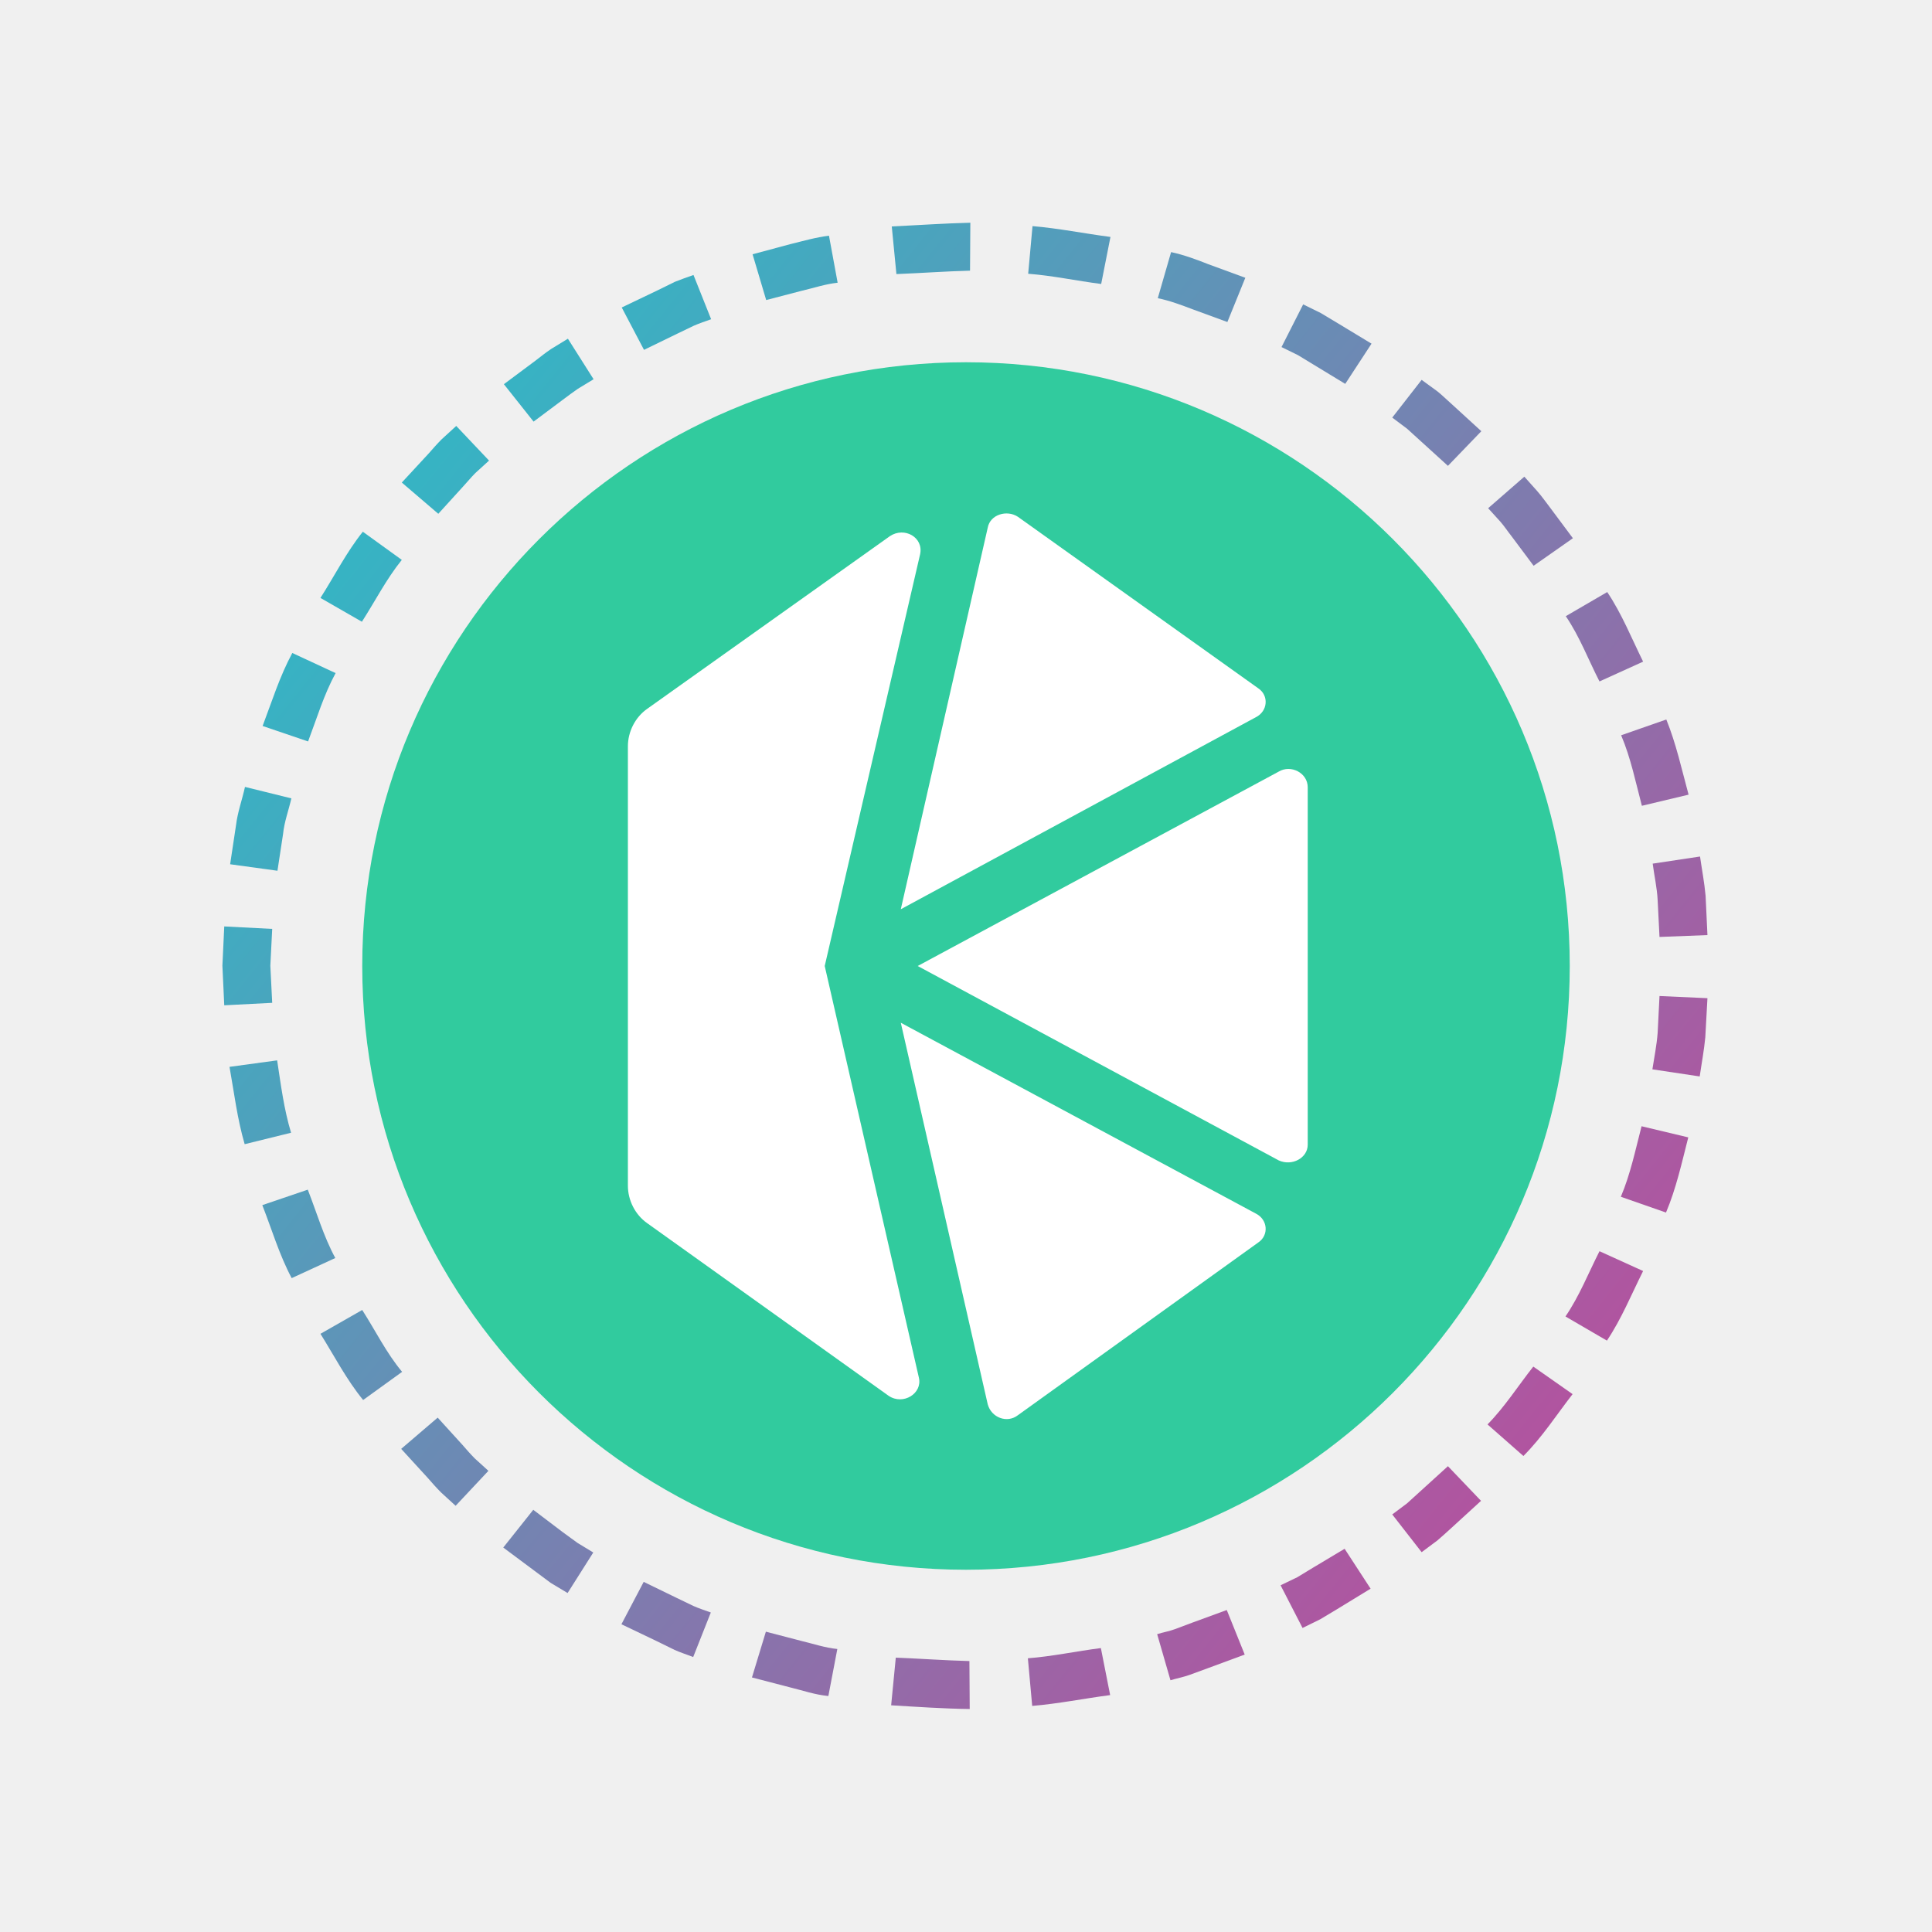
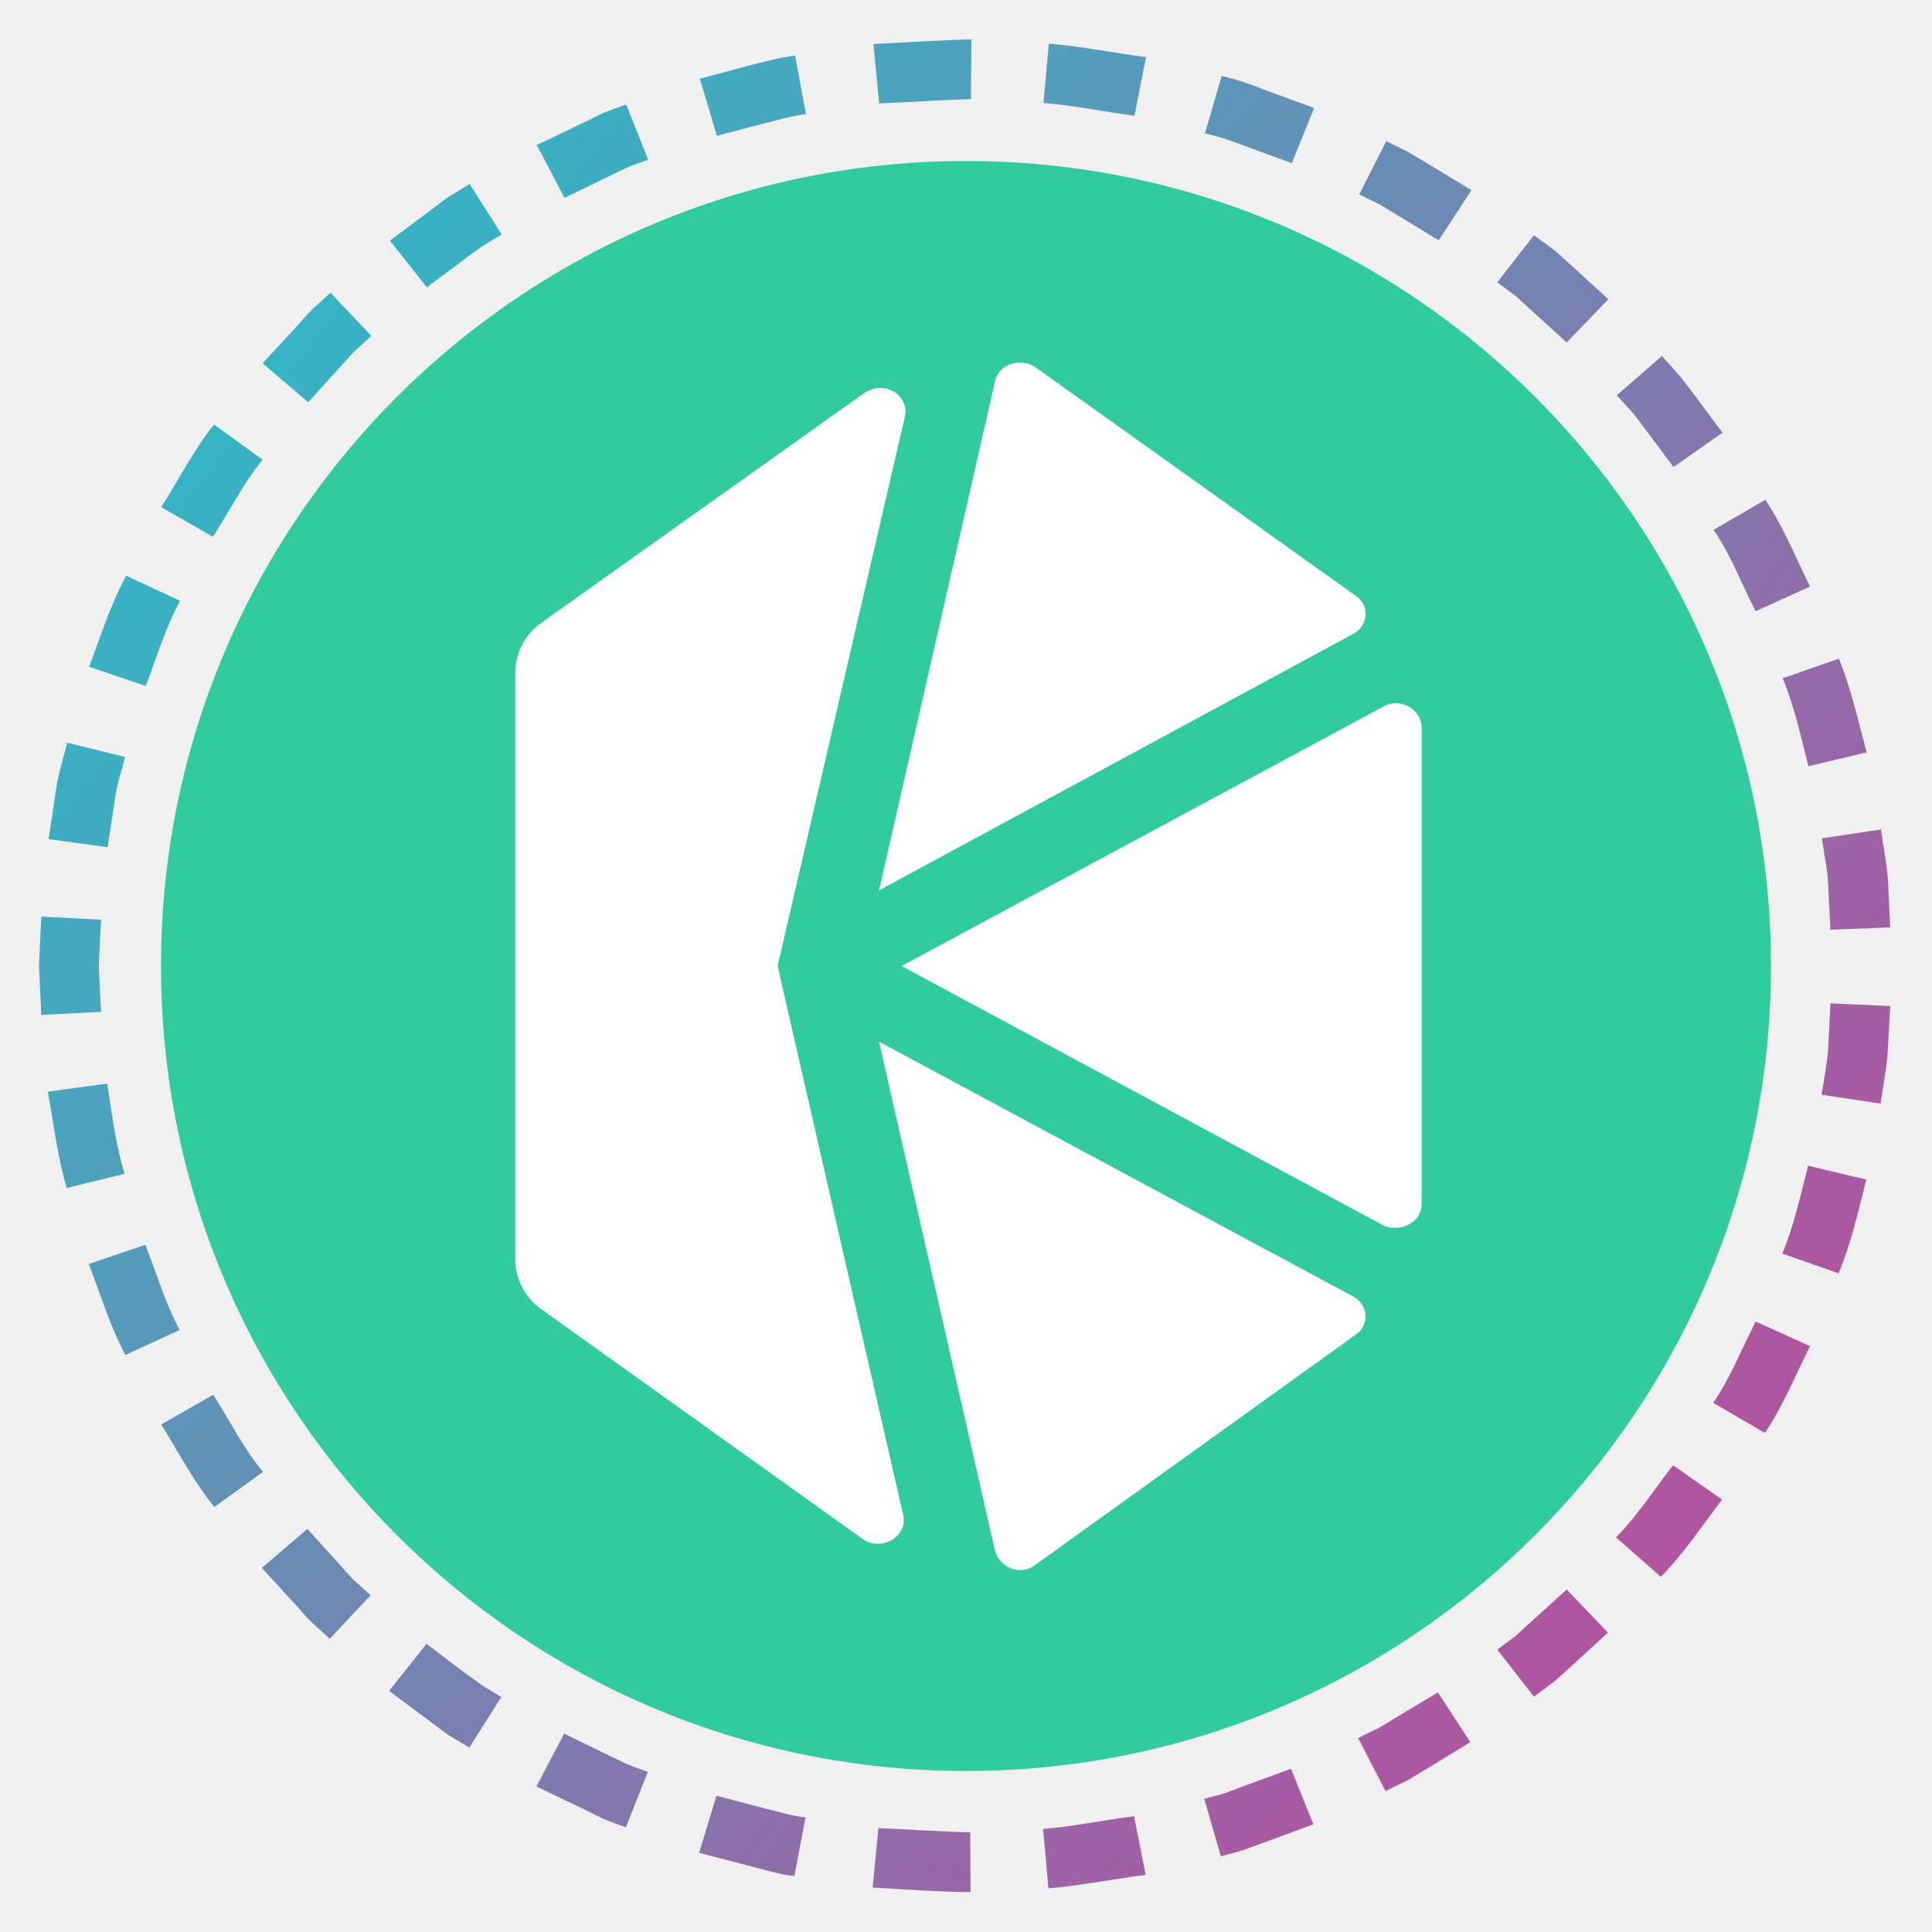
<svg xmlns="http://www.w3.org/2000/svg" xml:space="preserve" id="Слой_1" width="48" height="48" version="1.1" viewBox="0 0 48 48">
  <style id="style1" type="text/css">.st39{fill:none}</style>
-   <g id="g68" transform="translate(4.78 4.788)scale(.07685)">
+   <g id="g68" transform="matrix(.0958 0 0 .0958 .039 .049)">
    <g id="g67">
      <g id="g6">
        <g id="g1">
          <path id="path1" d="M407.4 250c-.3 3.8-.5 7.5-.7 11.3-.1 1.9 0 3.8-.3 5.6l-.9 5.5c-.7 3.7-.8 7.5-1.8 11.1s-1.9 7.2-2.8 10.8c-.3 1.8-1 3.6-1.7 5.3l-2 5.2-1.9 5.3c-.6 1.8-1.6 3.4-2.4 5.1l-4.8 10.1c-2 3.2-4 6.3-5.9 9.6l130.2 83.9 11.5-19.1c3.4-6.6 6.6-13.3 9.8-20 1.5-3.4 3.3-6.7 4.6-10.2l3.9-10.5 3.8-10.5c1.3-3.5 2.5-7 3.4-10.6l5.5-21.6c1.8-7.2 2.5-14.6 3.8-22l1.6-11c.5-3.7.5-7.4.8-11.1l1-22.2z" class="st39" />
        </g>
        <linearGradient id="SVGID_00000104708511086881872630000014844121601543802027_" x1="482.791" x2="68.039" y1="377.153" y2="43.389" gradientUnits="userSpaceOnUse">
          <stop id="stop1" offset="0" style="stop-color:#b6509e" />
          <stop id="stop2" offset="1" style="stop-color:#2ebac6" />
        </linearGradient>
        <path id="path2" d="m469 348.6-14.1-6.4c-3.6 7.1-6.5 14.5-11 21.1l13.4 7.8c4.7-7 7.9-14.9 11.7-22.5" style="clip-rule:evenodd;fill:url(#SVGID_00000104708511086881872630000014844121601543802027_);fill-rule:evenodd" />
        <linearGradient id="SVGID_00000147179263232614892750000003495048998020798140_" x1="509.181" x2="94.43" y1="344.359" y2="10.594" gradientUnits="userSpaceOnUse">
          <stop id="stop3" offset="0" style="stop-color:#b6509e" />
          <stop id="stop4" offset="1" style="stop-color:#2ebac6" />
        </linearGradient>
        <path id="path4" d="m483.6 305.4-15.1-3.6c-2 7.7-3.6 15.5-6.7 22.8l14.6 5.1c3.3-7.8 5.1-16.1 7.2-24.3" style="clip-rule:evenodd;fill:url(#SVGID_00000147179263232614892750000003495048998020798140_);fill-rule:evenodd" />
        <linearGradient id="SVGID_00000154384627953943653370000009301978914104084362_" x1="533.46" x2="118.708" y1="314.189" y2="-19.576" gradientUnits="userSpaceOnUse">
          <stop id="stop5" offset="0" style="stop-color:#b6509e" />
          <stop id="stop6" offset="1" style="stop-color:#2ebac6" />
        </linearGradient>
        <path id="path6" d="m489.8 260.4-15.5-.7-.6 11.9c-.3 4-1.1 7.9-1.7 11.8l15.3 2.3c.6-4.2 1.4-8.4 1.8-12.6z" style="clip-rule:evenodd;fill:url(#SVGID_00000154384627953943653370000009301978914104084362_);fill-rule:evenodd" />
      </g>
      <g id="g12">
        <g id="g7">
          <path id="path7" d="M382.3 334.9c-16.2 25.2-39.8 45.8-67 58.1l64.4 140.9c54.2-24.6 100.7-65.1 132.8-115.1z" class="st39" />
        </g>
        <linearGradient id="SVGID_00000091737110006325924560000006426042477305407383_" x1="400.601" x2="-14.151" y1="479.286" y2="145.521" gradientUnits="userSpaceOnUse">
          <stop id="stop7" offset="0" style="stop-color:#b6509e" />
          <stop id="stop8" offset="1" style="stop-color:#2ebac6" />
        </linearGradient>
        <path id="polygon8" d="m362.3 444.5-5.1 3.1-5.4 2.6 7.1 13.8 5.7-2.8 5.5-3.3 10.8-6.6-8.4-12.9z" style="clip-rule:evenodd;fill:url(#SVGID_00000091737110006325924560000006426042477305407383_);fill-rule:evenodd" />
        <linearGradient id="SVGID_00000023276711056447914070000011818503130533663874_" x1="427.188" x2="12.436" y1="446.248" y2="112.483" gradientUnits="userSpaceOnUse">
          <stop id="stop9" offset="0" style="stop-color:#b6509e" />
          <stop id="stop10" offset="1" style="stop-color:#2ebac6" />
        </linearGradient>
        <path id="path10" d="m416.6 422.9-10.7-11.2-8.8 8c-1.5 1.3-2.9 2.7-4.4 4l-4.8 3.6 9.5 12.2 5.1-3.8c1.6-1.4 3.2-2.8 4.7-4.2z" style="clip-rule:evenodd;fill:url(#SVGID_00000023276711056447914070000011818503130533663874_);fill-rule:evenodd" />
        <linearGradient id="SVGID_00000134224490732016085270000001901616526776264596_" x1="454.922" x2="40.17" y1="411.784" y2="78.019" gradientUnits="userSpaceOnUse">
          <stop id="stop11" offset="0" style="stop-color:#b6509e" />
          <stop id="stop12" offset="1" style="stop-color:#2ebac6" />
        </linearGradient>
        <path id="path12" d="m446.2 388.4-12.7-8.9c-4.9 6.2-9.2 13-14.8 18.7l11.6 10.2c6.1-6.1 10.7-13.3 15.9-20" style="clip-rule:evenodd;fill:url(#SVGID_00000134224490732016085270000001901616526776264596_);fill-rule:evenodd" />
      </g>
      <g id="g18">
        <g id="g13">
          <path id="path13" d="M315.3 393c-13.6 6-27.9 10.8-42.8 12.5l-5.5.9c-1.9.3-3.8.2-5.6.3-3.8.2-7.5.4-11.3.7-3.8-.3-7.5-.5-11.3-.7-1.9-.1-3.8 0-5.6-.3l-5.5-.9-21.9 153.4 11 1.6c3.7.5 7.4.5 11.1.8l22.2 1 22.2-1c3.7-.3 7.4-.3 11.1-.8l11-1.6c29.5-3.7 58.3-12.8 85.4-25z" class="st39" />
        </g>
        <linearGradient id="SVGID_00000090996555707112800340000017514516171555815814_" x1="335.624" x2="-79.128" y1="560.03" y2="226.265" gradientUnits="userSpaceOnUse">
          <stop id="stop13" offset="0" style="stop-color:#b6509e" />
          <stop id="stop14" offset="1" style="stop-color:#2ebac6" />
        </linearGradient>
        <path id="path14" d="m251.3 490.2-.1-15.5c-7.9-.2-15.9-.8-23.8-1.1l-1.5 15.4c8.4.5 16.9 1.1 25.4 1.2" style="clip-rule:evenodd;fill:url(#SVGID_00000090996555707112800340000017514516171555815814_);fill-rule:evenodd" />
        <linearGradient id="SVGID_00000001654109847398355510000014461126482698818221_" x1="353.943" x2="-60.809" y1="537.265" y2="203.501" gradientUnits="userSpaceOnUse">
          <stop id="stop15" offset="0" style="stop-color:#b6509e" />
          <stop id="stop16" offset="1" style="stop-color:#2ebac6" />
        </linearGradient>
        <path id="path16" d="m296.7 485.7-3-15.2c-7.9 1-15.7 2.7-23.6 3.3l1.4 15.4c8.4-.7 16.8-2.4 25.2-3.5" style="clip-rule:evenodd;fill:url(#SVGID_00000001654109847398355510000014461126482698818221_);fill-rule:evenodd" />
        <linearGradient id="SVGID_00000082365719043996990750000000380436505949655995_" x1="375.751" x2="-39.001" y1="510.165" y2="176.4" gradientUnits="userSpaceOnUse">
          <stop id="stop17" offset="0" style="stop-color:#b6509e" />
          <stop id="stop18" offset="1" style="stop-color:#2ebac6" />
        </linearGradient>
        <path id="path18" d="m340.2 472.6-5.8-14.4-11.2 4.1-5.6 2.1c-1.9.7-3.8 1-5.7 1.6l4.3 14.9c2-.6 4.1-1 6.1-1.7l6-2.2z" style="clip-rule:evenodd;fill:url(#SVGID_00000082365719043996990750000000380436505949655995_);fill-rule:evenodd" />
      </g>
      <g id="g24">
        <g id="g19">
          <path id="path19" d="M227.6 405.5c-14.9-1.6-29.2-6.5-42.8-12.5l-10.1-4.8c-3.2-2-6.3-4-9.6-5.9-3.4-1.7-6.1-4.3-9.2-6.5-3-2.3-6.2-4.3-8.8-7l-101.5 117c44.7 38.9 101.1 65 160.1 73z" class="st39" />
        </g>
        <linearGradient id="SVGID_00000176002008217702801830000010623875381781764515_" x1="308.152" x2="-106.599" y1="594.167" y2="260.402" gradientUnits="userSpaceOnUse">
          <stop id="stop19" offset="0" style="stop-color:#b6509e" />
          <stop id="stop20" offset="1" style="stop-color:#2ebac6" />
        </linearGradient>
        <path id="polygon20" d="m124.5 436.5-4.8-3.5-9.5-7.2-9.7 12.2 10.2 7.6 5.1 3.8 5.5 3.3 8.3-13.1z" style="clip-rule:evenodd;fill:url(#SVGID_00000176002008217702801830000010623875381781764515_);fill-rule:evenodd" />
        <linearGradient id="SVGID_00000092444432135618381070000000326992058120110750_" x1="312.308" x2="-102.444" y1="589.003" y2="255.238" gradientUnits="userSpaceOnUse">
          <stop id="stop21" offset="0" style="stop-color:#b6509e" />
          <stop id="stop22" offset="1" style="stop-color:#2ebac6" />
        </linearGradient>
        <path id="path22" d="m161.9 473.4 5.7-14.4c-1.9-.7-3.8-1.3-5.6-2.1l-5.4-2.6-10.7-5.2-7.2 13.7 11.5 5.5 5.7 2.8c2 .9 4 1.5 6 2.3" style="clip-rule:evenodd;fill:url(#SVGID_00000092444432135618381070000000326992058120110750_);fill-rule:evenodd" />
        <linearGradient id="SVGID_00000070103972701577133060000011142479575005581992_" x1="321.517" x2="-93.235" y1="577.559" y2="243.794" gradientUnits="userSpaceOnUse">
          <stop id="stop23" offset="0" style="stop-color:#b6509e" />
          <stop id="stop24" offset="1" style="stop-color:#2ebac6" />
        </linearGradient>
        <path id="path24" d="m205.6 486 2.9-15.2c-4-.4-7.8-1.7-11.6-2.6l-11.5-3-4.5 14.8 12.3 3.2c4.1 1 8.1 2.4 12.4 2.8" style="clip-rule:evenodd;fill:url(#SVGID_00000070103972701577133060000011142479575005581992_);fill-rule:evenodd" />
      </g>
      <g id="g30">
        <g id="g25">
          <path id="path25" d="M147.1 368.8c-22.8-19.6-39.5-45.9-48-74.5l-148.6 43.6c.9 3.6 2 7.2 3.4 10.6l3.8 10.5 3.9 10.5c1.3 3.5 3.1 6.8 4.6 10.2 3.2 6.7 6.4 13.4 9.8 20l11.5 19.1C-8.8 425.3-4.1 431 .3 437c4.5 5.9 8.8 12 13.9 17.4l15 16.4 16.4 15z" class="st39" />
        </g>
        <linearGradient id="SVGID_00000003794775683124157800000011913993280982961829_" x1="326.474" x2="-88.278" y1="571.4" y2="237.635" gradientUnits="userSpaceOnUse">
          <stop id="stop25" offset="0" style="stop-color:#b6509e" />
          <stop id="stop26" offset="1" style="stop-color:#2ebac6" />
        </linearGradient>
        <path id="path26" d="m32.1 350.9 14.1-6.5c-3.8-7-6-14.7-8.9-22.1l-14.7 5c3.1 7.9 5.5 16.1 9.5 23.6" style="clip-rule:evenodd;fill:url(#SVGID_00000003794775683124157800000011913993280982961829_);fill-rule:evenodd" />
        <linearGradient id="SVGID_00000104672211666729212850000016548978226426177681_" x1="315.329" x2="-99.423" y1="585.249" y2="251.484" gradientUnits="userSpaceOnUse">
          <stop id="stop27" offset="0" style="stop-color:#b6509e" />
          <stop id="stop28" offset="1" style="stop-color:#2ebac6" />
        </linearGradient>
        <path id="path28" d="m55.2 390.3 12.6-9.1c-5.1-6.1-8.6-13.3-12.9-20l-13.5 7.7c4.5 7.2 8.4 14.8 13.8 21.4" style="clip-rule:evenodd;fill:url(#SVGID_00000104672211666729212850000016548978226426177681_);fill-rule:evenodd" />
        <linearGradient id="SVGID_00000148625317021203904910000009879789421656095403_" x1="309.172" x2="-105.58" y1="592.899" y2="259.135" gradientUnits="userSpaceOnUse">
          <stop id="stop29" offset="0" style="stop-color:#b6509e" />
          <stop id="stop30" offset="1" style="stop-color:#2ebac6" />
        </linearGradient>
        <path id="path30" d="m85.1 424.5 10.6-11.3-4.4-4c-1.4-1.4-2.7-2.9-4-4.4l-8-8.8-11.8 10.1 8.6 9.4c1.4 1.6 2.8 3.2 4.3 4.7z" style="clip-rule:evenodd;fill:url(#SVGID_00000148625317021203904910000009879789421656095403_);fill-rule:evenodd" />
      </g>
      <g id="g36">
        <g id="g31">
          <path id="path31" d="M99.1 294.3c-.9-3.6-1.8-7.2-2.8-10.8s-1.1-7.4-1.8-11.1l-.9-5.5c-.3-1.9-.2-3.8-.3-5.6-.2-3.8-.4-7.5-.7-11.3.3-3.8.5-7.5.7-11.3.1-1.9 0-3.8.3-5.6l.9-5.5c.7-3.7.8-7.5 1.8-11.1s1.9-7.2 2.8-10.8l-148.6-43.6-5.5 21.6c-1.8 7.2-2.5 14.6-3.8 22l-1.6 11c-.5 3.7-.5 7.4-.8 11.1l-1 22.2 1 22.2c.3 3.7.3 7.4.8 11.1l1.6 11c1.2 7.3 2 14.7 3.8 22l5.5 21.6z" class="st39" />
        </g>
        <linearGradient id="SVGID_00000058550949854323963940000013213978808942152090_" x1="385.064" x2="-29.688" y1="498.568" y2="164.803" gradientUnits="userSpaceOnUse">
          <stop id="stop31" offset="0" style="stop-color:#b6509e" />
          <stop id="stop32" offset="1" style="stop-color:#2ebac6" />
        </linearGradient>
        <path id="path32" d="m12.2 217.1 15.3 2.1 1.8-11.8c.4-4 1.8-7.7 2.7-11.6l-15-3.7c-.9 4.1-2.4 8.2-2.9 12.4z" style="clip-rule:evenodd;fill:url(#SVGID_00000058550949854323963940000013213978808942152090_);fill-rule:evenodd" />
        <linearGradient id="SVGID_00000148622084711658347150000016511535402227943326_" x1="362.065" x2="-52.687" y1="527.172" y2="193.407" gradientUnits="userSpaceOnUse">
          <stop id="stop33" offset="0" style="stop-color:#b6509e" />
          <stop id="stop34" offset="1" style="stop-color:#2ebac6" />
        </linearGradient>
        <path id="polygon34" d="m10.3 237.2-.6 12.7.6 12.8 15.5-.8-.6-12 .6-11.9z" style="clip-rule:evenodd;fill:url(#SVGID_00000148622084711658347150000016511535402227943326_);fill-rule:evenodd" />
        <linearGradient id="SVGID_00000101083443461405630530000006842283544465970837_" x1="342.348" x2="-72.404" y1="551.674" y2="217.909" gradientUnits="userSpaceOnUse">
          <stop id="stop35" offset="0" style="stop-color:#b6509e" />
          <stop id="stop36" offset="1" style="stop-color:#2ebac6" />
        </linearGradient>
        <path id="path36" d="m16.9 307.6 15-3.7c-2.3-7.6-3.3-15.5-4.5-23.4L12 282.6c1.5 8.4 2.5 16.8 4.9 25" style="clip-rule:evenodd;fill:url(#SVGID_00000101083443461405630530000006842283544465970837_);fill-rule:evenodd" />
      </g>
      <g id="g42">
        <g id="g37">
          <path id="path37" d="M99.1 205.7c8.5-28.6 25.2-54.8 48-74.5L45.6 14.2l-16.4 15-15 16.4C9 51 4.7 57.1.3 63c-4.4 6-9.1 11.8-12.8 18.2L-24 100.3c-3.4 6.6-6.6 13.3-9.8 20-1.5 3.4-3.3 6.7-4.6 10.2l-3.9 10.5-3.8 10.5c-1.3 3.5-2.5 7-3.4 10.6z" class="st39" />
        </g>
        <linearGradient id="SVGID_00000002376137640156149470000006679357018455115191_" x1="465.847" x2="51.096" y1="398.208" y2="64.443" gradientUnits="userSpaceOnUse">
          <stop id="stop37" offset="0" style="stop-color:#b6509e" />
          <stop id="stop38" offset="1" style="stop-color:#2ebac6" />
        </linearGradient>
        <path id="path38" d="m67.7 93.7 11.8 10.1 8-8.8c1.4-1.5 2.6-3 4-4.4l4.4-4-10.6-11.2-4.7 4.3c-1.5 1.5-2.9 3.1-4.3 4.7z" style="clip-rule:evenodd;fill:url(#SVGID_00000002376137640156149470000006679357018455115191_);fill-rule:evenodd" />
        <linearGradient id="SVGID_00000066483276125556409010000015182069227145532805_" x1="437.715" x2="22.963" y1="433.167" y2="99.402" gradientUnits="userSpaceOnUse">
          <stop id="stop39" offset="0" style="stop-color:#b6509e" />
          <stop id="stop40" offset="1" style="stop-color:#2ebac6" />
        </linearGradient>
        <path id="path40" d="m41.4 131 13.4 7.7c4.3-6.7 7.9-13.8 12.9-20l-12.6-9.1c-5.3 6.6-9.1 14.2-13.7 21.4" style="clip-rule:evenodd;fill:url(#SVGID_00000066483276125556409010000015182069227145532805_);fill-rule:evenodd" />
        <linearGradient id="SVGID_00000005264282004135174270000000348760371301044121_" x1="410.748" x2="-4.003" y1="466.676" y2="132.911" gradientUnits="userSpaceOnUse">
          <stop id="stop41" offset="0" style="stop-color:#b6509e" />
          <stop id="stop42" offset="1" style="stop-color:#2ebac6" />
        </linearGradient>
        <path id="path42" d="m22.7 172.4 14.7 5c2.8-7.4 5.1-15.1 8.9-22.1l-14-6.5c-4.1 7.6-6.6 15.7-9.6 23.6" style="clip-rule:evenodd;fill:url(#SVGID_00000005264282004135174270000000348760371301044121_);fill-rule:evenodd" />
      </g>
      <g id="g48">
        <g id="g43">
          <path id="path43" d="M147.1 131.2c2.6-2.7 5.8-4.7 8.8-7 3.1-2.2 5.8-4.8 9.2-6.5 3.2-1.9 6.4-3.9 9.6-5.9l10.1-4.8c13.6-6 27.9-10.8 42.8-12.5L205.7-58.8c-59 8-115.3 34.2-160.1 73z" class="st39" />
        </g>
        <linearGradient id="SVGID_00000142877909234072922670000012744162597170337698_" x1="542.268" x2="127.516" y1="303.244" y2="-30.52" gradientUnits="userSpaceOnUse">
          <stop id="stop43" offset="0" style="stop-color:#b6509e" />
          <stop id="stop44" offset="1" style="stop-color:#2ebac6" />
        </linearGradient>
        <path id="path44" d="m181.1 19.9 4.4 14.8 11.5-3c3.9-.9 7.7-2.2 11.6-2.6l-2.8-15.2c-4.2.5-8.3 1.7-12.4 2.7z" style="clip-rule:evenodd;fill:url(#SVGID_00000142877909234072922670000012744162597170337698_);fill-rule:evenodd" />
        <linearGradient id="SVGID_00000106857675396471537470000011430115657239397250_" x1="518.877" x2="104.126" y1="332.31" y2="-1.455" gradientUnits="userSpaceOnUse">
          <stop id="stop45" offset="0" style="stop-color:#b6509e" />
          <stop id="stop46" offset="1" style="stop-color:#2ebac6" />
        </linearGradient>
        <path id="path46" d="m138.8 37.1 7.2 13.7 10.7-5.2 5.4-2.6c1.8-.8 3.7-1.4 5.6-2.1L162 26.6c-2 .7-4 1.4-6 2.2l-5.7 2.8z" style="clip-rule:evenodd;fill:url(#SVGID_00000106857675396471537470000011430115657239397250_);fill-rule:evenodd" />
        <linearGradient id="SVGID_00000103977686473083600680000014298624371071771265_" x1="493.213" x2="78.462" y1="364.201" y2="30.437" gradientUnits="userSpaceOnUse">
          <stop id="stop47" offset="0" style="stop-color:#b6509e" />
          <stop id="stop48" offset="1" style="stop-color:#2ebac6" />
        </linearGradient>
        <path id="path48" d="m100.7 61.9 9.6 12.1 9.5-7.1c1.6-1.2 3.2-2.4 4.8-3.5l5.1-3.1-8.3-13.1-5.4 3.3c-1.8 1.2-3.4 2.5-5.1 3.8z" style="clip-rule:evenodd;fill:url(#SVGID_00000103977686473083600680000014298624371071771265_);fill-rule:evenodd" />
      </g>
      <g id="g54">
        <g id="g49">
          <path id="path49" d="m227.6 94.5 5.5-.9c1.9-.3 3.8-.2 5.6-.3 3.8-.2 7.5-.4 11.3-.7 3.8.3 7.5.5 11.3.7 1.9.1 3.8 0 5.6.3l5.5.9c14.9 1.6 29.2 6.5 42.8 12.5l64.4-140.9c-27.1-12.2-55.8-21.3-85.4-25l-11-1.6c-3.7-.5-7.4-.5-11.1-.8l-22.2-1-22.2 1c-3.7.3-7.4.3-11.1.8l-11 1.6z" class="st39" />
        </g>
        <linearGradient id="SVGID_00000052103213530023177160000002944217849268693427_" x1="590.461" x2="175.71" y1="243.356" y2="-90.409" gradientUnits="userSpaceOnUse">
          <stop id="stop49" offset="0" style="stop-color:#b6509e" />
          <stop id="stop50" offset="1" style="stop-color:#2ebac6" />
        </linearGradient>
        <path id="path50" d="m316.4 19.2-4.3 14.9c3.9.8 7.6 2.2 11.3 3.6l11.2 4.1 5.8-14.3-12-4.4c-3.8-1.5-7.8-3-12-3.9" style="clip-rule:evenodd;fill:url(#SVGID_00000052103213530023177160000002944217849268693427_);fill-rule:evenodd" />
        <linearGradient id="SVGID_00000168113226916419175950000014654502115656089231_" x1="578.768" x2="164.016" y1="257.887" y2="-75.877" gradientUnits="userSpaceOnUse">
          <stop id="stop51" offset="0" style="stop-color:#b6509e" />
          <stop id="stop52" offset="1" style="stop-color:#2ebac6" />
        </linearGradient>
        <path id="path52" d="m271.6 10.8-1.4 15.4c7.9.6 15.7 2.3 23.6 3.3l3-15.2c-8.4-1.1-16.8-2.8-25.2-3.5" style="clip-rule:evenodd;fill:url(#SVGID_00000168113226916419175950000014654502115656089231_);fill-rule:evenodd" />
        <linearGradient id="SVGID_00000032624055548118906680000017923149123676298943_" x1="562.599" x2="147.847" y1="277.979" y2="-55.785" gradientUnits="userSpaceOnUse">
          <stop id="stop53" offset="0" style="stop-color:#b6509e" />
          <stop id="stop54" offset="1" style="stop-color:#2ebac6" />
        </linearGradient>
        <path id="path54" d="m226.1 10.9 1.5 15.4c7.9-.3 15.9-.9 23.8-1.1l.1-15.5c-8.4.2-16.9.8-25.4 1.2" style="clip-rule:evenodd;fill:url(#SVGID_00000032624055548118906680000017923149123676298943_);fill-rule:evenodd" />
      </g>
      <g id="g60">
        <g id="g55">
          <path id="path55" d="M315.3 107c27.2 12.3 50.8 32.9 67 58.1l130.2-83.9C480.4 31.3 433.9-9.2 379.7-33.9Z" class="st39" />
        </g>
        <linearGradient id="SVGID_00000064347573839370157820000017572030898596083878_" x1="595.196" x2="180.444" y1="237.473" y2="-96.292" gradientUnits="userSpaceOnUse">
          <stop id="stop55" offset="0" style="stop-color:#b6509e" />
          <stop id="stop56" offset="1" style="stop-color:#2ebac6" />
        </linearGradient>
        <path id="path56" d="M430.6 91.8 418.9 102l4 4.4c1.3 1.5 2.4 3.2 3.6 4.7l7.1 9.5 12.7-8.9-7.6-10.2c-1.3-1.7-2.5-3.4-3.9-5z" style="clip-rule:evenodd;fill:url(#SVGID_00000064347573839370157820000017572030898596083878_);fill-rule:evenodd" />
        <linearGradient id="SVGID_00000055708723406501865340000017864807875619820717_" x1="598.848" x2="184.096" y1="232.934" y2="-100.83" gradientUnits="userSpaceOnUse">
          <stop id="stop57" offset="0" style="stop-color:#b6509e" />
          <stop id="stop58" offset="1" style="stop-color:#2ebac6" />
        </linearGradient>
        <path id="path58" d="m397.4 60.5-9.5 12.2 4.8 3.6c1.5 1.3 2.9 2.7 4.4 4l8.8 8 10.8-11.2-9.4-8.6c-1.6-1.4-3.1-2.9-4.7-4.2z" style="clip-rule:evenodd;fill:url(#SVGID_00000055708723406501865340000017864807875619820717_);fill-rule:evenodd" />
        <linearGradient id="SVGID_00000003096860706853110920000000256122463884852656_" x1="597.237" x2="182.486" y1="234.936" y2="-98.829" gradientUnits="userSpaceOnUse">
          <stop id="stop59" offset="0" style="stop-color:#b6509e" />
          <stop id="stop60" offset="1" style="stop-color:#2ebac6" />
        </linearGradient>
-         <path id="polygon60" d="m357.4 52.5 5.1 3.1 10.2 6.2 8.5-13-10.9-6.6-5.5-3.3-5.7-2.8-7 13.8z" style="clip-rule:evenodd;fill:url(#SVGID_00000003096860706853110920000000256122463884852656_);fill-rule:evenodd" />
+         <path id="polygon60" d="m357.4 52.5 5.1 3.1 10.2 6.2 4.5-6.881 4-6.119-10.9-6.6-5.5-3.3-5.7-2.8-7 13.8z" style="clip-rule:evenodd;fill:url(#SVGID_00000003096860706853110920000000256122463884852656_);fill-rule:evenodd" />
      </g>
      <g id="g66">
        <g id="g61">
          <path id="path60" d="M382.3 165.1c1.9 3.2 3.9 6.4 5.9 9.6l4.8 10.1c.8 1.7 1.8 3.3 2.4 5.1l1.9 5.3 2 5.2c.7 1.7 1.4 3.5 1.7 5.3.9 3.6 1.8 7.2 2.8 10.8s1.1 7.4 1.8 11.1l.9 5.5c.3 1.9.2 3.8.3 5.6.2 3.8.4 7.5.7 11.3h154.9l-1-22.2c-.3-3.7-.3-7.4-.8-11.1l-1.6-11c-1.2-7.3-2-14.7-3.8-22l-5.5-21.6c-.9-3.6-2-7.2-3.4-10.6l-3.8-10.5-3.9-10.5c-1.3-3.5-3.1-6.8-4.6-10.2-3.2-6.7-6.4-13.4-9.8-20l-11.5-19.1Z" class="st39" />
        </g>
        <linearGradient id="SVGID_00000081649527427247603540000013030321784522334646_" x1="555.106" x2="140.354" y1="287.291" y2="-46.474" gradientUnits="userSpaceOnUse">
          <stop id="stop61" offset="0" style="stop-color:#b6509e" />
          <stop id="stop62" offset="1" style="stop-color:#2ebac6" />
        </linearGradient>
        <path id="path62" d="m487.4 214.6-15.3 2.3c.5 3.9 1.4 7.8 1.6 11.8l.6 11.9 15.5-.6-.6-12.7c-.4-4.4-1.2-8.5-1.8-12.7" style="clip-rule:evenodd;fill:url(#SVGID_00000081649527427247603540000013030321784522334646_);fill-rule:evenodd" />
        <linearGradient id="SVGID_00000178895552897056328320000005882026752739807421_" x1="572.959" x2="158.207" y1="265.106" y2="-68.659" gradientUnits="userSpaceOnUse">
          <stop id="stop63" offset="0" style="stop-color:#b6509e" />
          <stop id="stop64" offset="1" style="stop-color:#2ebac6" />
        </linearGradient>
        <path id="path64" d="m476.5 170.3-14.6 5.1c3.1 7.3 4.7 15.2 6.7 22.8l15.1-3.6c-2.2-8.1-4-16.4-7.2-24.3" style="clip-rule:evenodd;fill:url(#SVGID_00000178895552897056328320000005882026752739807421_);fill-rule:evenodd" />
        <linearGradient id="SVGID_00000159430980987490825690000002652148113673706165_" x1="586.44" x2="171.688" y1="248.353" y2="-85.411" gradientUnits="userSpaceOnUse">
          <stop id="stop65" offset="0" style="stop-color:#b6509e" />
          <stop id="stop66" offset="1" style="stop-color:#2ebac6" />
        </linearGradient>
        <path id="path66" d="m457.4 129.1-13.4 7.8c4.5 6.6 7.3 14.1 10.9 21.1l14.1-6.4c-3.7-7.5-6.9-15.5-11.6-22.5" style="clip-rule:evenodd;fill:url(#SVGID_00000159430980987490825690000002652148113673706165_);fill-rule:evenodd" />
      </g>
    </g>
  </g>
-   <svg xml:space="preserve" width="30" height="30" x="9" y="9" viewBox="0 0 100 100">
+   <svg xml:space="preserve" id="g2" width="40" height="40" x="4" y="4" viewBox="0 0 100 100">
    <path d="M50 100c27.6 0 50-22.4 50-50S77.6 0 50 0 0 22.4 0 50s22.4 50 50 50" style="fill:#31cb9e" />
    <path d="M44.6 54.7 74 70.5c1 .5 1.1 1.8.2 2.4L54.3 87.2c-.9.7-2.2.2-2.5-.9zm-.9-40.3c1.2-.8 2.8.1 2.5 1.5L38.3 50l7.8 34.1c.3 1.3-1.3 2.3-2.5 1.5l-20-14.3c-1-.7-1.6-1.9-1.6-3.1V31.8c0-1.2.6-2.4 1.6-3.1zm32.2 19.5c1-.6 2.4.1 2.4 1.3v29.6c0 1.1-1.3 1.8-2.4 1.3L46 50zM51.8 13.7c.2-1.1 1.6-1.5 2.5-.9L74.2 27c.9.6.8 1.9-.2 2.4L44.6 45.3z" style="fill:#fff" />
  </svg>
</svg>
